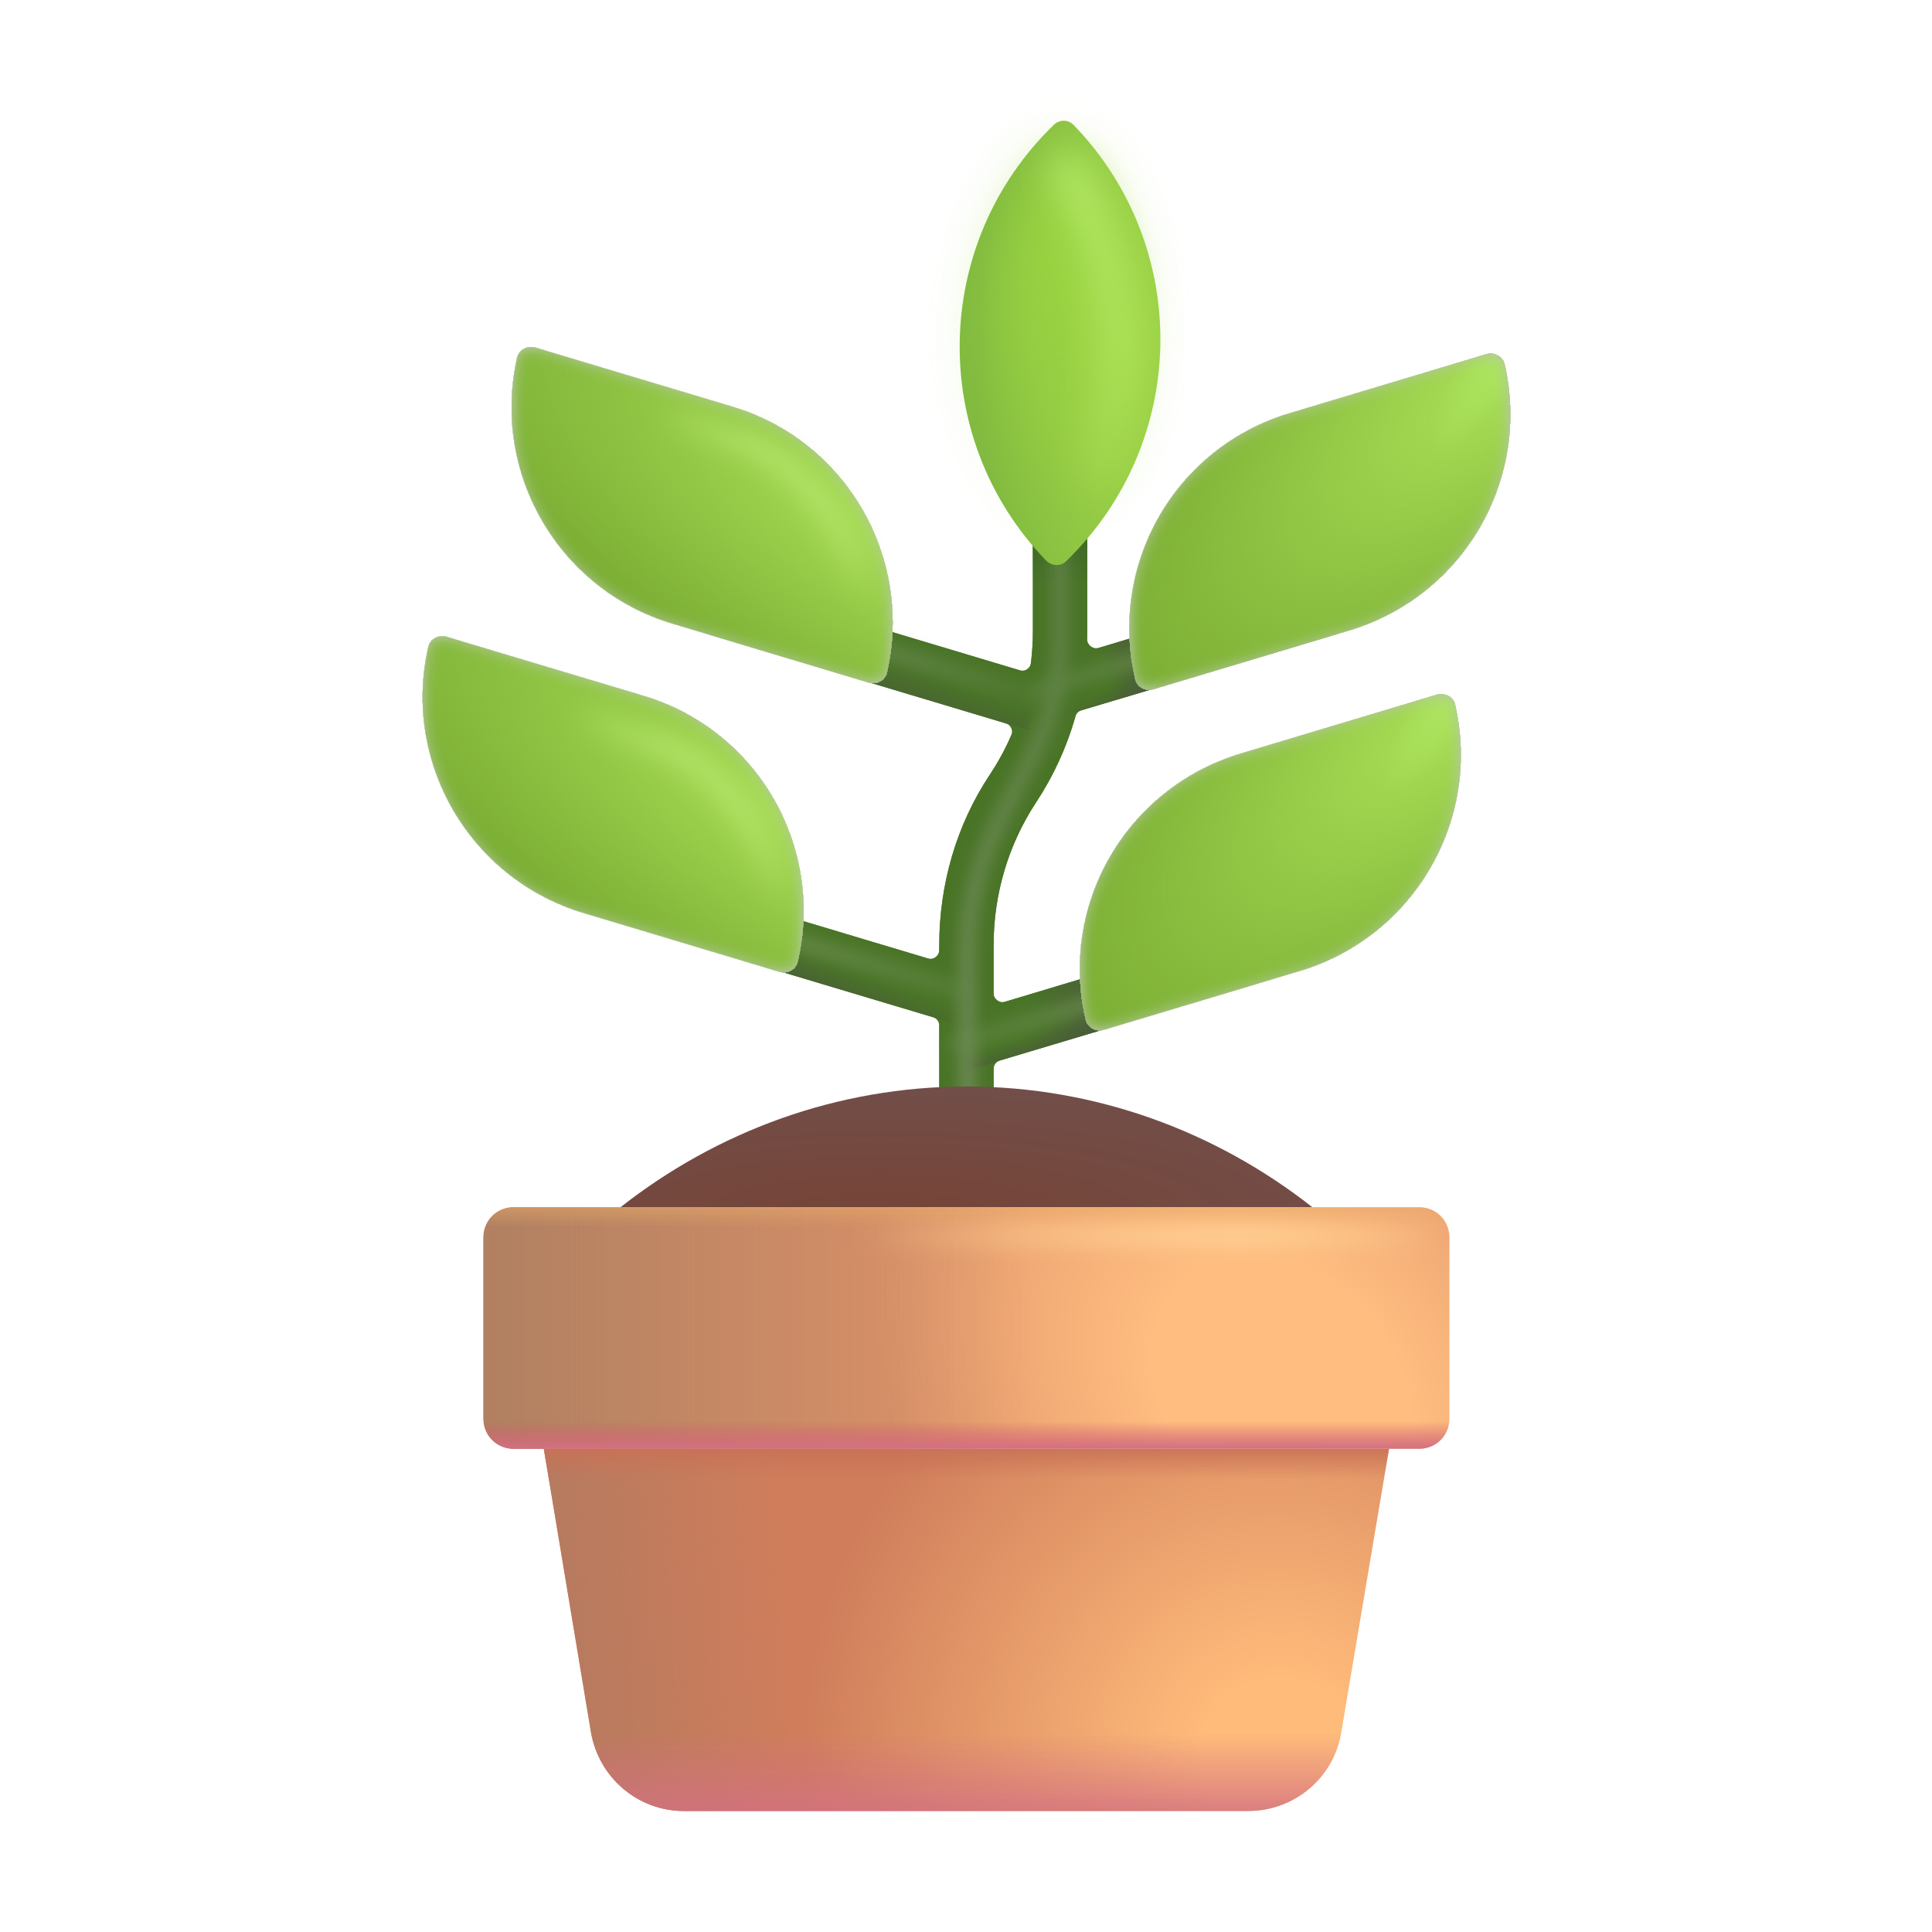
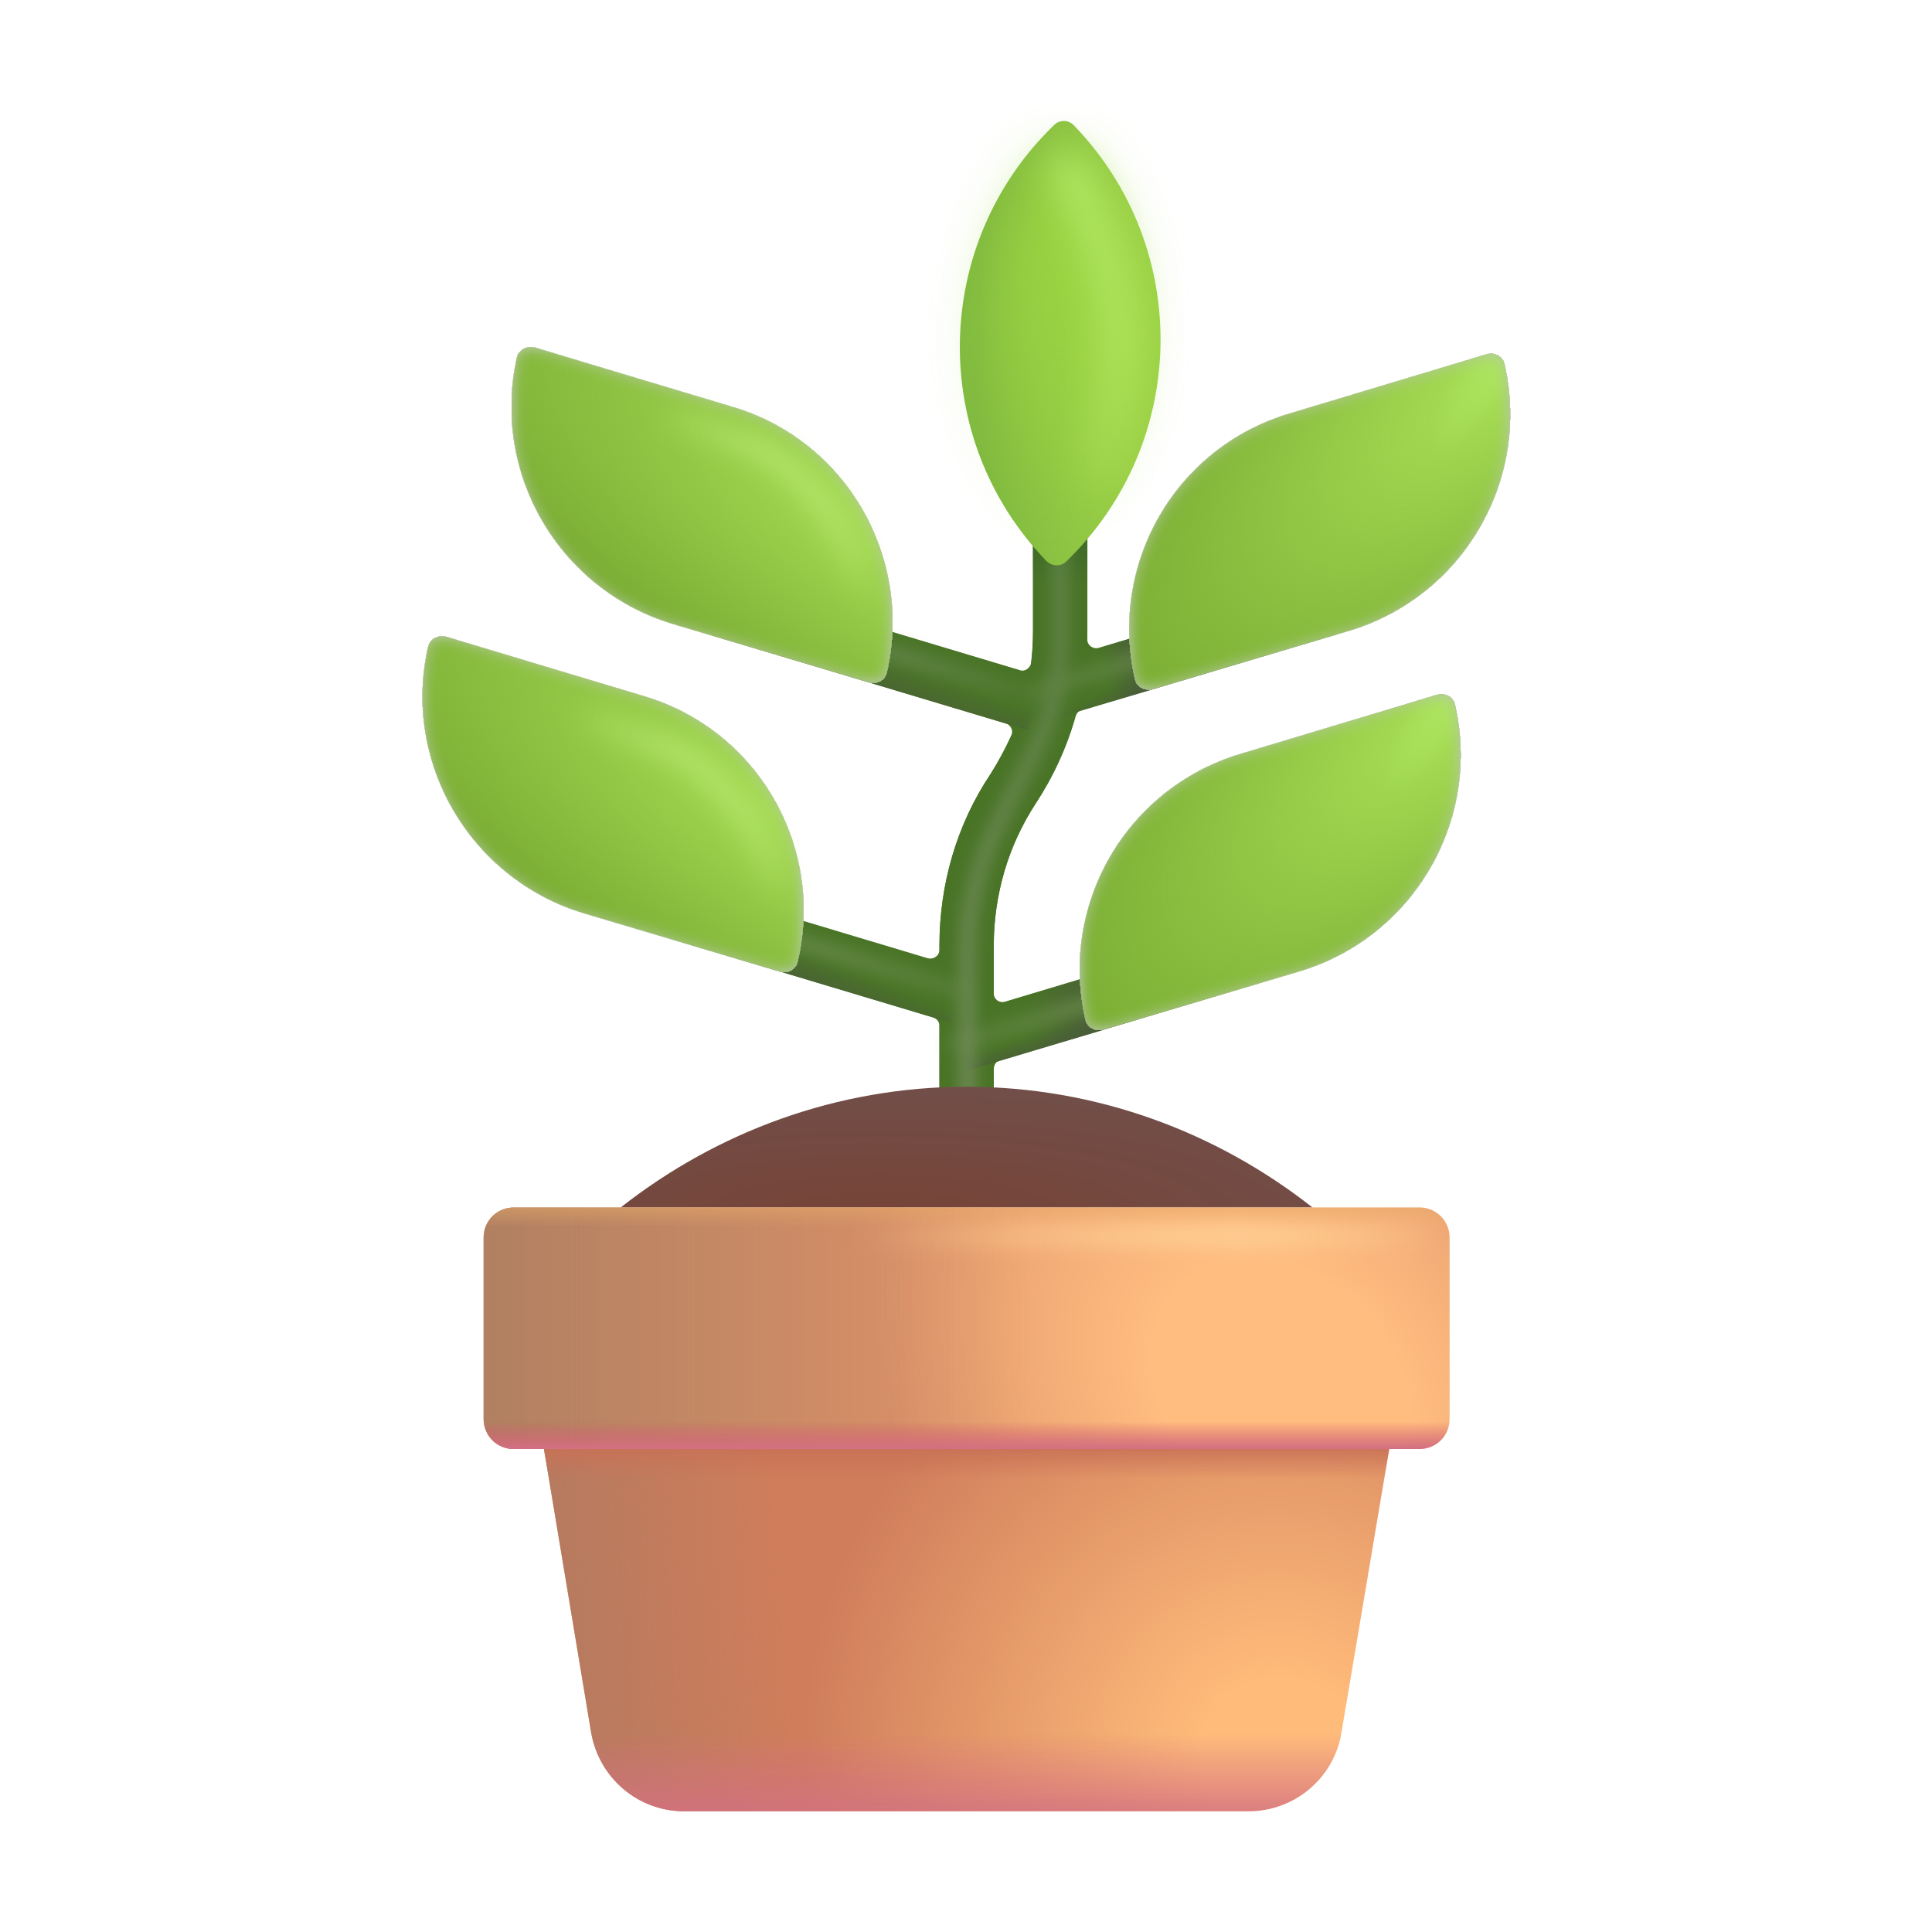
<svg xmlns="http://www.w3.org/2000/svg" width="32" height="32" viewBox="0 0 32 32" fill="none">
-   <path d="M16.008 19.236C15.758 19.236 15.557 19.036 15.557 18.786V16.991C15.557 16.925 15.514 16.866 15.451 16.847L11.301 15.604C11.222 15.58 11.177 15.497 11.2 15.417L11.375 14.835C11.399 14.756 11.482 14.711 11.561 14.735L15.364 15.874C15.461 15.903 15.557 15.831 15.557 15.73V15.656C15.557 14.656 15.838 13.666 16.398 12.826C16.535 12.619 16.653 12.402 16.75 12.177C16.785 12.097 16.741 12.005 16.657 11.98L11.901 10.554C11.821 10.53 11.776 10.447 11.8 10.367L11.975 9.785C11.998 9.706 12.082 9.661 12.162 9.685L16.887 11.102C16.974 11.128 17.064 11.071 17.075 10.981C17.097 10.805 17.108 10.626 17.108 10.446V8.496C17.108 8.413 17.175 8.346 17.258 8.346H17.858C17.94 8.346 18.008 8.413 18.008 8.496V10.446C18.008 10.49 18.007 10.533 18.006 10.576C18.003 10.681 18.103 10.76 18.203 10.73L21.734 9.674C21.813 9.651 21.897 9.696 21.92 9.775L22.095 10.358C22.118 10.437 22.073 10.521 21.994 10.544L17.914 11.764C17.864 11.779 17.826 11.819 17.812 11.869C17.669 12.372 17.45 12.852 17.157 13.296C16.698 13.996 16.457 14.816 16.457 15.656V16.447C16.457 16.547 16.554 16.62 16.651 16.591L20.444 15.454C20.523 15.431 20.607 15.476 20.63 15.555L20.805 16.137C20.828 16.217 20.783 16.3 20.704 16.324L16.564 17.564C16.501 17.583 16.457 17.642 16.457 17.708V18.786C16.457 19.036 16.258 19.236 16.008 19.236Z" fill="#497426" />
-   <path d="M16.008 19.236C15.758 19.236 15.557 19.036 15.557 18.786V15.656C15.557 14.656 15.838 13.666 16.398 12.826C16.867 12.116 17.108 11.296 17.108 10.446V8.346H18.008V10.446C18.008 11.466 17.718 12.446 17.157 13.296C16.698 13.996 16.457 14.816 16.457 15.656V18.786C16.457 19.036 16.258 19.236 16.008 19.236Z" fill="#497426" />
-   <path d="M16.008 19.236C15.758 19.236 15.557 19.036 15.557 18.786V15.656C15.557 14.656 15.838 13.666 16.398 12.826C16.867 12.116 17.108 11.296 17.108 10.446V8.346H18.008V10.446C18.008 11.466 17.718 12.446 17.157 13.296C16.698 13.996 16.457 14.816 16.457 15.656V18.786C16.457 19.036 16.258 19.236 16.008 19.236Z" fill="url(#paint0_linear_28327_7581)" />
-   <path d="M11.287 15.126L16.128 16.576" stroke="#497426" stroke-width="0.908" stroke-miterlimit="10" />
-   <path d="M11.287 15.126L16.128 16.576" stroke="url(#paint1_linear_28327_7581)" stroke-width="0.908" stroke-miterlimit="10" />
-   <path d="M11.887 10.076L17.157 11.656" stroke="#497426" stroke-width="0.908" stroke-miterlimit="10" />
-   <path d="M11.887 10.076L17.157 11.656" stroke="url(#paint2_linear_28327_7581)" stroke-width="0.908" stroke-miterlimit="10" />
-   <path d="M20.717 15.846L15.877 17.296" stroke="#497426" stroke-width="0.908" stroke-miterlimit="10" />
-   <path d="M20.717 15.846L15.877 17.296" stroke="url(#paint3_radial_28327_7581)" stroke-width="0.908" stroke-miterlimit="10" />
-   <path d="M20.717 15.846L15.877 17.296" stroke="url(#paint4_linear_28327_7581)" stroke-width="0.908" stroke-miterlimit="10" />
-   <path d="M22.007 10.066L17.257 11.486" stroke="#497426" stroke-width="0.908" stroke-miterlimit="10" />
-   <path d="M22.007 10.066L17.257 11.486" stroke="url(#paint5_linear_28327_7581)" stroke-width="0.908" stroke-miterlimit="10" />
-   <path d="M22.007 10.066L17.257 11.486" stroke="url(#paint6_linear_28327_7581)" stroke-width="0.908" stroke-miterlimit="10" />
+   <path d="M16.01 19.24C15.76 19.24 15.56 19.04 15.56 18.79V16.99C15.56 16.92 15.51 16.87 15.45 16.85L11.3 15.6C11.22 15.58 11.18 15.5 11.2 15.42L11.37 14.84C11.4 14.76 11.48 14.71 11.56 14.73L15.36 15.87C15.46 15.9 15.56 15.83 15.56 15.73V15.66C15.56 14.66 15.84 13.67 16.4 12.83C16.53 12.62 16.65 12.4 16.75 12.18C16.79 12.1 16.74 12.01 16.66 11.98L11.9 10.55C11.82 10.53 11.78 10.45 11.8 10.37L11.97 9.79C12 9.71 12.08 9.66 12.16 9.68L16.89 11.1C16.97 11.13 17.06 11.07 17.08 10.98C17.1 10.8 17.11 10.63 17.11 10.45V8.5C17.11 8.41 17.17 8.35 17.26 8.35H17.86C17.94 8.35 18.01 8.41 18.01 8.5V10.45C18.01 10.49 18.01 10.53 18.01 10.58C18 10.68 18.1 10.76 18.2 10.73L21.73 9.67C21.81 9.65 21.9 9.7 21.92 9.78L22.09 10.36C22.12 10.44 22.07 10.52 21.99 10.54L17.91 11.76C17.86 11.78 17.83 11.82 17.81 11.87C17.67 12.37 17.45 12.85 17.16 13.3C16.7 14 16.46 14.82 16.46 15.66V16.45C16.46 16.55 16.55 16.62 16.65 16.59L20.44 15.45C20.52 15.43 20.61 15.48 20.63 15.56L20.8 16.14C20.83 16.22 20.78 16.3 20.7 16.32L16.56 17.56C16.5 17.58 16.46 17.64 16.46 17.71V18.79C16.46 19.04 16.26 19.24 16.01 19.24Z" fill="#497426" />
+   <path d="M16.01 19.24C15.76 19.24 15.56 19.04 15.56 18.79V15.66C15.56 14.66 15.84 13.67 16.4 12.83C16.87 12.12 17.11 11.3 17.11 10.45V8.35H18.01V10.45C18.01 11.47 17.72 12.45 17.16 13.3C16.7 14 16.46 14.82 16.46 15.66V18.79C16.46 19.04 16.26 19.24 16.01 19.24Z" fill="#497426" />
+   <path d="M16.01 19.24C15.76 19.24 15.56 19.04 15.56 18.79V15.66C15.56 14.66 15.84 13.67 16.4 12.83C16.87 12.12 17.11 11.3 17.11 10.45V8.35H18.01V10.45C18.01 11.47 17.72 12.45 17.16 13.3C16.7 14 16.46 14.82 16.46 15.66V18.79C16.46 19.04 16.26 19.24 16.01 19.24Z" fill="url(#paint0_linear_28327_7581)" />
+   <path d="M11.29 15.13L16.13 16.58" stroke="#497426" stroke-width="0.908" stroke-miterlimit="10" />
+   <path d="M11.29 15.13L16.13 16.58" stroke="url(#paint1_linear_28327_7581)" stroke-width="0.908" stroke-miterlimit="10" />
+   <path d="M11.89 10.08L17.16 11.66" stroke="#497426" stroke-width="0.908" stroke-miterlimit="10" />
+   <path d="M11.89 10.08L17.16 11.66" stroke="url(#paint2_linear_28327_7581)" stroke-width="0.908" stroke-miterlimit="10" />
+   <path d="M20.72 15.85L15.88 17.3" stroke="#497426" stroke-width="0.908" stroke-miterlimit="10" />
+   <path d="M20.72 15.85L15.88 17.3" stroke="url(#paint3_radial_28327_7581)" stroke-width="0.908" stroke-miterlimit="10" />
+   <path d="M20.72 15.85L15.88 17.3" stroke="url(#paint4_linear_28327_7581)" stroke-width="0.908" stroke-miterlimit="10" />
+   <path d="M22.01 10.07L17.26 11.49" stroke="#497426" stroke-width="0.908" stroke-miterlimit="10" />
+   <path d="M22.01 10.07L17.26 11.49" stroke="url(#paint5_linear_28327_7581)" stroke-width="0.908" stroke-miterlimit="10" />
+   <path d="M22.01 10.07L17.26 11.49" stroke="url(#paint6_linear_28327_7581)" stroke-width="0.908" stroke-miterlimit="10" />
  <g filter="url(#filter0_f_28327_7581)">
-     <path d="M14.602 10.766L17.312 11.578" stroke="url(#paint7_linear_28327_7581)" stroke-width="0.25" stroke-linecap="round" />
+     <path d="M14.6 10.77L17.31 11.58" stroke="url(#paint7_linear_28327_7581)" stroke-width="0.25" stroke-linecap="round" />
  </g>
  <g filter="url(#filter1_f_28327_7581)">
-     <path d="M13.184 15.594L15.895 16.406" stroke="url(#paint8_linear_28327_7581)" stroke-width="0.25" stroke-linecap="round" />
+     <path d="M13.18 15.59L15.9 16.41" stroke="url(#paint8_linear_28327_7581)" stroke-width="0.25" stroke-linecap="round" />
  </g>
  <g filter="url(#filter2_f_28327_7581)">
-     <path d="M18.513 16.484L15.802 17.296" stroke="url(#paint9_linear_28327_7581)" stroke-width="0.25" stroke-linecap="round" />
+     <path d="M18.51 16.48L15.8 17.3" stroke="url(#paint9_linear_28327_7581)" stroke-width="0.25" stroke-linecap="round" />
  </g>
  <g filter="url(#filter3_f_28327_7581)">
-     <path d="M19.868 10.624L17.157 11.436" stroke="url(#paint10_linear_28327_7581)" stroke-width="0.25" stroke-linecap="round" />
+     <path d="M19.87 10.62L17.16 11.44" stroke="url(#paint10_linear_28327_7581)" stroke-width="0.25" stroke-linecap="round" />
  </g>
  <g filter="url(#filter4_f_28327_7581)">
-     <path d="M17.558 8.986V10.648C17.558 11.274 17.411 11.891 17.129 12.45L16.556 13.584C16.204 14.282 16.02 15.054 16.02 15.836V18.392" stroke="url(#paint11_linear_28327_7581)" stroke-width="0.25" stroke-linecap="round" />
-   </g>
-   <path d="M21.738 19.996C20.148 18.746 18.157 17.996 16.008 17.996C13.857 17.996 11.867 18.746 10.277 19.996H21.738Z" fill="url(#paint12_radial_28327_7581)" />
-   <path d="M17.457 2.066C15.428 4.026 15.367 7.256 17.328 9.286C17.418 9.376 17.567 9.386 17.657 9.296C19.688 7.336 19.747 4.106 17.788 2.076C17.698 1.976 17.547 1.976 17.457 2.066Z" fill="url(#paint13_radial_28327_7581)" />
+     <path d="M17.56 8.99V10.65C17.56 11.27 17.41 11.89 17.13 12.45L16.56 13.58C16.2 14.28 16.02 15.05 16.02 15.84V18.39" stroke="url(#paint11_linear_28327_7581)" stroke-width="0.25" stroke-linecap="round" />
+   </g>
+   <path d="M21.74 20C20.15 18.75 18.16 18 16.01 18C13.86 18 11.87 18.75 10.28 20H21.74Z" fill="url(#paint12_radial_28327_7581)" />
+   <path d="M17.46 2.07C15.43 4.03 15.37 7.26 17.33 9.29C17.42 9.38 17.57 9.39 17.66 9.3C19.69 7.34 19.75 4.11 17.79 2.08C17.7 1.98 17.55 1.98 17.46 2.07Z" fill="url(#paint13_radial_28327_7581)" />
  <g filter="url(#filter5_f_28327_7581)">
-     <path d="M17.488 2.721C16.086 4.326 16.045 6.97 17.399 8.632C17.461 8.706 17.564 8.714 17.627 8.641C19.029 7.036 19.07 4.391 17.716 2.729C17.654 2.648 17.551 2.648 17.488 2.721Z" fill="url(#paint14_linear_28327_7581)" />
+     <path d="M17.49 2.72C16.09 4.33 16.04 6.97 17.4 8.63C17.46 8.71 17.56 8.71 17.63 8.64C19.03 7.04 19.07 4.39 17.72 2.73C17.65 2.65 17.55 2.65 17.49 2.72Z" fill="url(#paint14_linear_28327_7581)" />
  </g>
  <g filter="url(#filter6_i_28327_7581)">
-     <path d="M10.658 11.526L7.397 10.548C7.265 10.508 7.124 10.584 7.094 10.718C6.66 12.613 7.768 14.541 9.647 15.116L12.909 16.095C13.041 16.134 13.181 16.06 13.212 15.926C13.655 14.03 12.547 12.092 10.658 11.526Z" fill="#7AAD33" />
-     <path d="M10.658 11.526L7.397 10.548C7.265 10.508 7.124 10.584 7.094 10.718C6.66 12.613 7.768 14.541 9.647 15.116L12.909 16.095C13.041 16.134 13.181 16.06 13.212 15.926C13.655 14.03 12.547 12.092 10.658 11.526Z" fill="url(#paint15_radial_28327_7581)" />
+     <path d="M10.66 11.53L7.4 10.55C7.26 10.51 7.12 10.58 7.09 10.72C6.66 12.61 7.77 14.54 9.65 15.12L12.91 16.09C13.04 16.13 13.18 16.06 13.21 15.93C13.66 14.03 12.55 12.09 10.66 11.53Z" fill="#7AAD33" />
+     <path d="M10.66 11.53L7.4 10.55C7.26 10.51 7.12 10.58 7.09 10.72C6.66 12.61 7.77 14.54 9.65 15.12L12.91 16.09C13.04 16.13 13.18 16.06 13.21 15.93C13.66 14.03 12.55 12.09 10.66 11.53Z" fill="url(#paint15_radial_28327_7581)" />
  </g>
  <g filter="url(#filter7_i_28327_7581)">
-     <path d="M12.127 6.736L8.868 5.758C8.735 5.719 8.595 5.795 8.564 5.93C8.14 7.824 9.238 9.751 11.127 10.326L14.388 11.304C14.52 11.344 14.661 11.269 14.691 11.134C15.124 9.239 14.017 7.302 12.127 6.736Z" fill="#7AAD33" />
-     <path d="M12.127 6.736L8.868 5.758C8.735 5.719 8.595 5.795 8.564 5.93C8.14 7.824 9.238 9.751 11.127 10.326L14.388 11.304C14.52 11.344 14.661 11.269 14.691 11.134C15.124 9.239 14.017 7.302 12.127 6.736Z" fill="url(#paint16_radial_28327_7581)" />
+     <path d="M12.13 6.74L8.87 5.76C8.74 5.72 8.59 5.79 8.56 5.93C8.14 7.82 9.24 9.75 11.13 10.33L14.39 11.3C14.52 11.34 14.66 11.27 14.69 11.13C15.12 9.24 14.02 7.3 12.13 6.74Z" fill="#7AAD33" />
+     <path d="M12.13 6.74L8.87 5.76C8.74 5.72 8.59 5.79 8.56 5.93C8.14 7.82 9.24 9.75 11.13 10.33L14.39 11.3C14.52 11.34 14.66 11.27 14.69 11.13C15.12 9.24 14.02 7.3 12.13 6.74Z" fill="url(#paint16_radial_28327_7581)" />
  </g>
  <g filter="url(#filter8_i_28327_7581)">
-     <path d="M20.538 12.486L23.798 11.508C23.93 11.469 24.071 11.544 24.101 11.678C24.535 13.573 23.427 15.501 21.547 16.076L18.286 17.055C18.154 17.094 18.014 17.02 17.983 16.886C17.54 14.99 18.648 13.062 20.538 12.486Z" fill="#7AAD33" />
-     <path d="M20.538 12.486L23.798 11.508C23.93 11.469 24.071 11.544 24.101 11.678C24.535 13.573 23.427 15.501 21.547 16.076L18.286 17.055C18.154 17.094 18.014 17.02 17.983 16.886C17.54 14.99 18.648 13.062 20.538 12.486Z" fill="url(#paint17_radial_28327_7581)" />
-     <path d="M20.538 12.486L23.798 11.508C23.93 11.469 24.071 11.544 24.101 11.678C24.535 13.573 23.427 15.501 21.547 16.076L18.286 17.055C18.154 17.094 18.014 17.02 17.983 16.886C17.54 14.99 18.648 13.062 20.538 12.486Z" fill="url(#paint18_radial_28327_7581)" />
+     <path d="M20.54 12.49L23.8 11.51C23.93 11.47 24.07 11.54 24.1 11.68C24.53 13.57 23.43 15.5 21.55 16.08L18.29 17.05C18.15 17.09 18.01 17.02 17.98 16.89C17.54 14.99 18.65 13.06 20.54 12.49Z" fill="#7AAD33" />
+     <path d="M20.54 12.49L23.8 11.51C23.93 11.47 24.07 11.54 24.1 11.68C24.53 13.57 23.43 15.5 21.55 16.08L18.29 17.05C18.15 17.09 18.01 17.02 17.98 16.89C17.54 14.99 18.65 13.06 20.54 12.49Z" fill="url(#paint17_radial_28327_7581)" />
+     <path d="M20.54 12.49L23.8 11.51C23.93 11.47 24.07 11.54 24.1 11.68C24.53 13.57 23.43 15.5 21.55 16.08L18.29 17.05C18.15 17.09 18.01 17.02 17.98 16.89C17.54 14.99 18.65 13.06 20.54 12.49Z" fill="url(#paint18_radial_28327_7581)" />
  </g>
  <g filter="url(#filter9_i_28327_7581)">
-     <path d="M21.358 6.846L24.618 5.868C24.75 5.829 24.891 5.904 24.921 6.038C25.355 7.933 24.247 9.861 22.367 10.436L19.106 11.415C18.974 11.454 18.834 11.38 18.803 11.245C18.36 9.341 19.467 7.412 21.358 6.846Z" fill="#7AAD33" />
-     <path d="M21.358 6.846L24.618 5.868C24.75 5.829 24.891 5.904 24.921 6.038C25.355 7.933 24.247 9.861 22.367 10.436L19.106 11.415C18.974 11.454 18.834 11.38 18.803 11.245C18.36 9.341 19.467 7.412 21.358 6.846Z" fill="url(#paint19_radial_28327_7581)" />
-     <path d="M21.358 6.846L24.618 5.868C24.75 5.829 24.891 5.904 24.921 6.038C25.355 7.933 24.247 9.861 22.367 10.436L19.106 11.415C18.974 11.454 18.834 11.38 18.803 11.245C18.36 9.341 19.467 7.412 21.358 6.846Z" fill="url(#paint20_radial_28327_7581)" />
-   </g>
-   <path d="M9.007 23.996L9.787 28.686C9.917 29.446 10.567 29.996 11.327 29.996H20.677C21.437 29.996 22.097 29.446 22.217 28.686L23.007 23.996H9.007Z" fill="url(#paint21_radial_28327_7581)" />
-   <path d="M9.007 23.996L9.787 28.686C9.917 29.446 10.567 29.996 11.327 29.996H20.677C21.437 29.996 22.097 29.446 22.217 28.686L23.007 23.996H9.007Z" fill="url(#paint22_linear_28327_7581)" />
-   <path d="M9.007 23.996L9.787 28.686C9.917 29.446 10.567 29.996 11.327 29.996H20.677C21.437 29.996 22.097 29.446 22.217 28.686L23.007 23.996H9.007Z" fill="url(#paint23_linear_28327_7581)" />
-   <path d="M9.007 23.996L9.787 28.686C9.917 29.446 10.567 29.996 11.327 29.996H20.677C21.437 29.996 22.097 29.446 22.217 28.686L23.007 23.996H9.007Z" fill="url(#paint24_linear_28327_7581)" />
-   <path d="M23.507 23.996H8.507C8.227 23.996 8.007 23.776 8.007 23.496V20.496C8.007 20.216 8.227 19.996 8.507 19.996H23.507C23.787 19.996 24.007 20.216 24.007 20.496V23.496C24.007 23.776 23.787 23.996 23.507 23.996Z" fill="url(#paint25_radial_28327_7581)" />
-   <path d="M23.507 23.996H8.507C8.227 23.996 8.007 23.776 8.007 23.496V20.496C8.007 20.216 8.227 19.996 8.507 19.996H23.507C23.787 19.996 24.007 20.216 24.007 20.496V23.496C24.007 23.776 23.787 23.996 23.507 23.996Z" fill="url(#paint26_linear_28327_7581)" />
-   <path d="M23.507 23.996H8.507C8.227 23.996 8.007 23.776 8.007 23.496V20.496C8.007 20.216 8.227 19.996 8.507 19.996H23.507C23.787 19.996 24.007 20.216 24.007 20.496V23.496C24.007 23.776 23.787 23.996 23.507 23.996Z" fill="url(#paint27_linear_28327_7581)" />
-   <path d="M23.507 23.996H8.507C8.227 23.996 8.007 23.776 8.007 23.496V20.496C8.007 20.216 8.227 19.996 8.507 19.996H23.507C23.787 19.996 24.007 20.216 24.007 20.496V23.496C24.007 23.776 23.787 23.996 23.507 23.996Z" fill="url(#paint28_linear_28327_7581)" />
+     <path d="M21.36 6.85L24.62 5.87C24.75 5.83 24.89 5.9 24.92 6.04C25.35 7.93 24.25 9.86 22.37 10.44L19.11 11.41C18.97 11.45 18.83 11.38 18.8 11.25C18.36 9.34 19.47 7.41 21.36 6.85Z" fill="#7AAD33" />
+     <path d="M21.36 6.85L24.62 5.87C24.75 5.83 24.89 5.9 24.92 6.04C25.35 7.93 24.25 9.86 22.37 10.44L19.11 11.41C18.97 11.45 18.83 11.38 18.8 11.25C18.36 9.34 19.47 7.41 21.36 6.85Z" fill="url(#paint19_radial_28327_7581)" />
+     <path d="M21.36 6.85L24.62 5.87C24.75 5.83 24.89 5.9 24.92 6.04C25.35 7.93 24.25 9.86 22.37 10.44L19.11 11.41C18.97 11.45 18.83 11.38 18.8 11.25C18.36 9.34 19.47 7.41 21.36 6.85Z" fill="url(#paint20_radial_28327_7581)" />
+   </g>
+   <path d="M9.01 24L9.79 28.69C9.92 29.45 10.57 30 11.33 30H20.68C21.44 30 22.1 29.45 22.22 28.69L23.01 24H9.01Z" fill="url(#paint21_radial_28327_7581)" />
+   <path d="M9.01 24L9.79 28.69C9.92 29.45 10.57 30 11.33 30H20.68C21.44 30 22.1 29.45 22.22 28.69L23.01 24H9.01Z" fill="url(#paint22_linear_28327_7581)" />
+   <path d="M9.01 24L9.79 28.69C9.92 29.45 10.57 30 11.33 30H20.68C21.44 30 22.1 29.45 22.22 28.69L23.01 24H9.01Z" fill="url(#paint23_linear_28327_7581)" />
+   <path d="M9.01 24L9.79 28.69C9.92 29.45 10.57 30 11.33 30H20.68C21.44 30 22.1 29.45 22.22 28.69L23.01 24H9.01Z" fill="url(#paint24_linear_28327_7581)" />
+   <path d="M23.51 24H8.51C8.23 24 8.01 23.78 8.01 23.5V20.5C8.01 20.22 8.23 20 8.51 20H23.51C23.79 20 24.01 20.22 24.01 20.5V23.5C24.01 23.78 23.79 24 23.51 24Z" fill="url(#paint25_radial_28327_7581)" />
+   <path d="M23.51 24H8.51C8.23 24 8.01 23.78 8.01 23.5V20.5C8.01 20.22 8.23 20 8.51 20H23.51C23.79 20 24.01 20.22 24.01 20.5V23.5C24.01 23.78 23.79 24 23.51 24Z" fill="url(#paint26_linear_28327_7581)" />
+   <path d="M23.51 24H8.51C8.23 24 8.01 23.78 8.01 23.5V20.5C8.01 20.22 8.23 20 8.51 20H23.51C23.79 20 24.01 20.22 24.01 20.5V23.5C24.01 23.78 23.79 24 23.51 24Z" fill="url(#paint27_linear_28327_7581)" />
+   <path d="M23.51 24H8.51C8.23 24 8.01 23.78 8.01 23.5V20.5C8.01 20.22 8.23 20 8.51 20H23.51C23.79 20 24.01 20.22 24.01 20.5V23.5C24.01 23.78 23.79 24 23.51 24Z" fill="url(#paint28_linear_28327_7581)" />
  <g filter="url(#filter10_f_28327_7581)">
-     <path d="M11.052 20.472H23.463" stroke="url(#paint29_linear_28327_7581)" stroke-width="0.4" stroke-linecap="round" />
+     <path d="M11.05 20.47H23.46" stroke="url(#paint29_linear_28327_7581)" stroke-width="0.4" stroke-linecap="round" />
  </g>
  <g filter="url(#filter11_f_28327_7581)">
-     <path d="M17.682 2.799C18.157 3.609 18.927 5.384 18.186 7.858" stroke="url(#paint30_linear_28327_7581)" stroke-width="0.5" stroke-linecap="round" />
+     <path d="M17.68 2.8C18.16 3.61 18.93 5.38 18.19 7.86" stroke="url(#paint30_linear_28327_7581)" stroke-width="0.5" stroke-linecap="round" />
  </g>
  <g filter="url(#filter12_f_28327_7581)">
-     <path d="M11.156 6.953L12.262 7.329C12.534 7.422 12.801 7.538 13.022 7.723C13.514 8.134 14.14 8.879 14.219 9.828" stroke="url(#paint31_radial_28327_7581)" stroke-width="0.4" stroke-linecap="round" />
+     <path d="M11.16 6.95L12.26 7.33C12.53 7.42 12.8 7.54 13.02 7.72C13.51 8.13 14.14 8.88 14.22 9.83" stroke="url(#paint31_radial_28327_7581)" stroke-width="0.4" stroke-linecap="round" />
  </g>
  <g filter="url(#filter13_f_28327_7581)">
-     <path d="M9.756 11.954L10.862 12.33C11.134 12.423 11.401 12.539 11.622 12.723C12.114 13.135 12.74 13.88 12.819 14.829" stroke="url(#paint32_radial_28327_7581)" stroke-width="0.4" stroke-linecap="round" />
+     <path d="M9.76 11.95L10.86 12.33C11.13 12.42 11.4 12.54 11.62 12.72C12.11 13.14 12.74 13.88 12.82 14.83" stroke="url(#paint32_radial_28327_7581)" stroke-width="0.4" stroke-linecap="round" />
  </g>
  <defs>
    <filter id="filter0_f_28327_7581" x="14.226" y="10.391" width="3.461" height="1.562" filterUnits="userSpaceOnUse" color-interpolation-filters="sRGB">
      <feFlood flood-opacity="0" result="BackgroundImageFix" />
      <feBlend mode="normal" in="SourceGraphic" in2="BackgroundImageFix" result="shape" />
      <feGaussianBlur stdDeviation="0.125" result="effect1_foregroundBlur_28327_7581" />
    </filter>
    <filter id="filter1_f_28327_7581" x="12.809" y="15.219" width="3.461" height="1.562" filterUnits="userSpaceOnUse" color-interpolation-filters="sRGB">
      <feFlood flood-opacity="0" result="BackgroundImageFix" />
      <feBlend mode="normal" in="SourceGraphic" in2="BackgroundImageFix" result="shape" />
      <feGaussianBlur stdDeviation="0.125" result="effect1_foregroundBlur_28327_7581" />
    </filter>
    <filter id="filter2_f_28327_7581" x="15.427" y="16.109" width="3.461" height="1.562" filterUnits="userSpaceOnUse" color-interpolation-filters="sRGB">
      <feFlood flood-opacity="0" result="BackgroundImageFix" />
      <feBlend mode="normal" in="SourceGraphic" in2="BackgroundImageFix" result="shape" />
      <feGaussianBlur stdDeviation="0.125" result="effect1_foregroundBlur_28327_7581" />
    </filter>
    <filter id="filter3_f_28327_7581" x="16.782" y="10.249" width="3.461" height="1.562" filterUnits="userSpaceOnUse" color-interpolation-filters="sRGB">
      <feFlood flood-opacity="0" result="BackgroundImageFix" />
      <feBlend mode="normal" in="SourceGraphic" in2="BackgroundImageFix" result="shape" />
      <feGaussianBlur stdDeviation="0.125" result="effect1_foregroundBlur_28327_7581" />
    </filter>
    <filter id="filter4_f_28327_7581" x="15.645" y="8.611" width="2.287" height="10.156" filterUnits="userSpaceOnUse" color-interpolation-filters="sRGB">
      <feFlood flood-opacity="0" result="BackgroundImageFix" />
      <feBlend mode="normal" in="SourceGraphic" in2="BackgroundImageFix" result="shape" />
      <feGaussianBlur stdDeviation="0.125" result="effect1_foregroundBlur_28327_7581" />
    </filter>
    <filter id="filter5_f_28327_7581" x="15.409" y="1.667" width="4.296" height="8.025" filterUnits="userSpaceOnUse" color-interpolation-filters="sRGB">
      <feFlood flood-opacity="0" result="BackgroundImageFix" />
      <feBlend mode="normal" in="SourceGraphic" in2="BackgroundImageFix" result="shape" />
      <feGaussianBlur stdDeviation="0.5" result="effect1_foregroundBlur_28327_7581" />
    </filter>
    <filter id="filter6_i_28327_7581" x="7" y="10.538" width="6.309" height="5.568" filterUnits="userSpaceOnUse" color-interpolation-filters="sRGB">
      <feFlood flood-opacity="0" result="BackgroundImageFix" />
      <feBlend mode="normal" in="SourceGraphic" in2="BackgroundImageFix" result="shape" />
      <feColorMatrix in="SourceAlpha" type="matrix" values="0 0 0 0 0 0 0 0 0 0 0 0 0 0 0 0 0 0 127 0" result="hardAlpha" />
      <feOffset />
      <feGaussianBlur stdDeviation="0.125" />
      <feComposite in2="hardAlpha" operator="arithmetic" k2="-1" k3="1" />
      <feColorMatrix type="matrix" values="0 0 0 0 0.714 0 0 0 0 0.784 0 0 0 0 0.647 0 0 0 1 0" />
      <feBlend mode="normal" in2="shape" result="effect1_innerShadow_28327_7581" />
    </filter>
    <filter id="filter7_i_28327_7581" x="8.474" y="5.748" width="6.311" height="5.567" filterUnits="userSpaceOnUse" color-interpolation-filters="sRGB">
      <feFlood flood-opacity="0" result="BackgroundImageFix" />
      <feBlend mode="normal" in="SourceGraphic" in2="BackgroundImageFix" result="shape" />
      <feColorMatrix in="SourceAlpha" type="matrix" values="0 0 0 0 0 0 0 0 0 0 0 0 0 0 0 0 0 0 127 0" result="hardAlpha" />
      <feOffset />
      <feGaussianBlur stdDeviation="0.125" />
      <feComposite in2="hardAlpha" operator="arithmetic" k2="-1" k3="1" />
      <feColorMatrix type="matrix" values="0 0 0 0 0.714 0 0 0 0 0.784 0 0 0 0 0.647 0 0 0 1 0" />
      <feBlend mode="normal" in2="shape" result="effect1_innerShadow_28327_7581" />
    </filter>
    <filter id="filter8_i_28327_7581" x="17.886" y="11.498" width="6.309" height="5.568" filterUnits="userSpaceOnUse" color-interpolation-filters="sRGB">
      <feFlood flood-opacity="0" result="BackgroundImageFix" />
      <feBlend mode="normal" in="SourceGraphic" in2="BackgroundImageFix" result="shape" />
      <feColorMatrix in="SourceAlpha" type="matrix" values="0 0 0 0 0 0 0 0 0 0 0 0 0 0 0 0 0 0 127 0" result="hardAlpha" />
      <feOffset />
      <feGaussianBlur stdDeviation="0.125" />
      <feComposite in2="hardAlpha" operator="arithmetic" k2="-1" k3="1" />
      <feColorMatrix type="matrix" values="0 0 0 0 0.714 0 0 0 0 0.784 0 0 0 0 0.647 0 0 0 1 0" />
      <feBlend mode="normal" in2="shape" result="effect1_innerShadow_28327_7581" />
    </filter>
    <filter id="filter9_i_28327_7581" x="18.706" y="5.858" width="6.309" height="5.568" filterUnits="userSpaceOnUse" color-interpolation-filters="sRGB">
      <feFlood flood-opacity="0" result="BackgroundImageFix" />
      <feBlend mode="normal" in="SourceGraphic" in2="BackgroundImageFix" result="shape" />
      <feColorMatrix in="SourceAlpha" type="matrix" values="0 0 0 0 0 0 0 0 0 0 0 0 0 0 0 0 0 0 127 0" result="hardAlpha" />
      <feOffset />
      <feGaussianBlur stdDeviation="0.125" />
      <feComposite in2="hardAlpha" operator="arithmetic" k2="-1" k3="1" />
      <feColorMatrix type="matrix" values="0 0 0 0 0.714 0 0 0 0 0.784 0 0 0 0 0.647 0 0 0 1 0" />
      <feBlend mode="normal" in2="shape" result="effect1_innerShadow_28327_7581" />
    </filter>
    <filter id="filter10_f_28327_7581" x="10.552" y="19.972" width="13.411" height="1" filterUnits="userSpaceOnUse" color-interpolation-filters="sRGB">
      <feFlood flood-opacity="0" result="BackgroundImageFix" />
      <feBlend mode="normal" in="SourceGraphic" in2="BackgroundImageFix" result="shape" />
      <feGaussianBlur stdDeviation="0.15" result="effect1_foregroundBlur_28327_7581" />
    </filter>
    <filter id="filter11_f_28327_7581" x="16.832" y="1.949" width="2.512" height="6.759" filterUnits="userSpaceOnUse" color-interpolation-filters="sRGB">
      <feFlood flood-opacity="0" result="BackgroundImageFix" />
      <feBlend mode="normal" in="SourceGraphic" in2="BackgroundImageFix" result="shape" />
      <feGaussianBlur stdDeviation="0.3" result="effect1_foregroundBlur_28327_7581" />
    </filter>
    <filter id="filter12_f_28327_7581" x="10.556" y="6.353" width="4.263" height="4.075" filterUnits="userSpaceOnUse" color-interpolation-filters="sRGB">
      <feFlood flood-opacity="0" result="BackgroundImageFix" />
      <feBlend mode="normal" in="SourceGraphic" in2="BackgroundImageFix" result="shape" />
      <feGaussianBlur stdDeviation="0.2" result="effect1_foregroundBlur_28327_7581" />
    </filter>
    <filter id="filter13_f_28327_7581" x="9.156" y="11.354" width="4.263" height="4.075" filterUnits="userSpaceOnUse" color-interpolation-filters="sRGB">
      <feFlood flood-opacity="0" result="BackgroundImageFix" />
      <feBlend mode="normal" in="SourceGraphic" in2="BackgroundImageFix" result="shape" />
      <feGaussianBlur stdDeviation="0.2" result="effect1_foregroundBlur_28327_7581" />
    </filter>
    <linearGradient id="paint0_linear_28327_7581" x1="17.134" y1="8.946" x2="17.134" y2="9.703" gradientUnits="userSpaceOnUse">
      <stop stop-color="#3F6928" />
      <stop offset="1" stop-color="#3F6928" stop-opacity="0" />
    </linearGradient>
    <linearGradient id="paint1_linear_28327_7581" x1="12.969" y1="16.309" x2="13.198" y2="15.721" gradientUnits="userSpaceOnUse">
      <stop stop-color="#4A5B3B" />
      <stop offset="1" stop-color="#4A5B3B" stop-opacity="0" />
    </linearGradient>
    <linearGradient id="paint2_linear_28327_7581" x1="13.826" y1="11.457" x2="14.104" y2="10.69" gradientUnits="userSpaceOnUse">
      <stop stop-color="#4A5B3B" />
      <stop offset="1" stop-color="#4A5B3B" stop-opacity="0" />
    </linearGradient>
    <radialGradient id="paint3_radial_28327_7581" cx="0" cy="0" r="1" gradientUnits="userSpaceOnUse" gradientTransform="translate(18.2974 16.9465) rotate(163.277) scale(1.2153 1.86926)">
      <stop stop-color="#4A5B3B" />
      <stop offset="1" stop-color="#4A5B3B" stop-opacity="0" />
    </radialGradient>
    <linearGradient id="paint4_linear_28327_7581" x1="17.393" y1="17.445" x2="17.273" y2="17.076" gradientUnits="userSpaceOnUse">
      <stop stop-color="#4A5B3B" />
      <stop offset="1" stop-color="#4A5B3B" stop-opacity="0" />
    </linearGradient>
    <linearGradient id="paint5_linear_28327_7581" x1="18.807" y1="11.636" x2="18.628" y2="11.271" gradientUnits="userSpaceOnUse">
      <stop stop-color="#4A5B3B" />
      <stop offset="1" stop-color="#4A5B3B" stop-opacity="0" />
    </linearGradient>
    <linearGradient id="paint6_linear_28327_7581" x1="19.076" y1="11.148" x2="18.349" y2="11.346" gradientUnits="userSpaceOnUse">
      <stop stop-color="#4A5B3B" />
      <stop offset="1" stop-color="#4A5B3B" stop-opacity="0" />
    </linearGradient>
    <linearGradient id="paint7_linear_28327_7581" x1="15.133" y1="10.898" x2="17.836" y2="11.828" gradientUnits="userSpaceOnUse">
      <stop stop-color="#608246" />
      <stop offset="1" stop-color="#608246" stop-opacity="0" />
    </linearGradient>
    <linearGradient id="paint8_linear_28327_7581" x1="13.716" y1="15.726" x2="18.05" y2="16.907" gradientUnits="userSpaceOnUse">
      <stop stop-color="#648746" />
      <stop offset="1" stop-color="#648746" stop-opacity="0" />
    </linearGradient>
    <linearGradient id="paint9_linear_28327_7581" x1="17.982" y1="16.616" x2="13.647" y2="17.797" gradientUnits="userSpaceOnUse">
      <stop stop-color="#648746" />
      <stop offset="1" stop-color="#648746" stop-opacity="0" />
    </linearGradient>
    <linearGradient id="paint10_linear_28327_7581" x1="19.337" y1="10.757" x2="15.003" y2="11.937" gradientUnits="userSpaceOnUse">
      <stop stop-color="#648746" />
      <stop offset="1" stop-color="#648746" stop-opacity="0" />
    </linearGradient>
    <linearGradient id="paint11_linear_28327_7581" x1="17.237" y1="10.766" x2="17.237" y2="19.236" gradientUnits="userSpaceOnUse">
      <stop stop-color="#608246" />
      <stop offset="1" stop-color="#728C5B" />
    </linearGradient>
    <radialGradient id="paint12_radial_28327_7581" cx="0" cy="0" r="1" gradientUnits="userSpaceOnUse" gradientTransform="translate(14.6005 20.2207) rotate(-90) scale(2.3759 9.50361)">
      <stop stop-color="#774336" />
      <stop offset="1" stop-color="#714F4A" />
    </radialGradient>
    <radialGradient id="paint13_radial_28327_7581" cx="0" cy="0" r="1" gradientUnits="userSpaceOnUse" gradientTransform="translate(18.6535 5.6795) rotate(180) scale(2.45976 6.95372)">
      <stop stop-color="#A5D949" />
      <stop offset="1" stop-color="#80B93F" />
    </radialGradient>
    <linearGradient id="paint14_linear_28327_7581" x1="17.558" y1="2.667" x2="17.558" y2="8.692" gradientUnits="userSpaceOnUse">
      <stop stop-color="#9CD740" />
      <stop offset="1" stop-color="#9CD740" stop-opacity="0" />
    </linearGradient>
    <radialGradient id="paint15_radial_28327_7581" cx="0" cy="0" r="1" gradientUnits="userSpaceOnUse" gradientTransform="translate(13.9931 13.79) rotate(-150.851) scale(9.94444 3.64933)">
      <stop stop-color="#AAE057" />
      <stop offset="1" stop-color="#AAE057" stop-opacity="0" />
    </radialGradient>
    <radialGradient id="paint16_radial_28327_7581" cx="0" cy="0" r="1" gradientUnits="userSpaceOnUse" gradientTransform="translate(15.4687 9) rotate(-150.858) scale(9.94659 3.64957)">
      <stop stop-color="#AAE057" />
      <stop offset="1" stop-color="#AAE057" stop-opacity="0" />
    </radialGradient>
    <radialGradient id="paint17_radial_28327_7581" cx="0" cy="0" r="1" gradientUnits="userSpaceOnUse" gradientTransform="translate(24.0086 11.8382) rotate(139.185) scale(8.09043 3.57458)">
      <stop stop-color="#AAE057" />
      <stop offset="1" stop-color="#AAE057" stop-opacity="0" />
    </radialGradient>
    <radialGradient id="paint18_radial_28327_7581" cx="0" cy="0" r="1" gradientUnits="userSpaceOnUse" gradientTransform="translate(24.195 11.2514) rotate(123.495) scale(2.26322 0.524389)">
      <stop stop-color="#ACE461" />
      <stop offset="1" stop-color="#ACE461" stop-opacity="0" />
    </radialGradient>
    <radialGradient id="paint19_radial_28327_7581" cx="0" cy="0" r="1" gradientUnits="userSpaceOnUse" gradientTransform="translate(24.8286 6.19834) rotate(139.185) scale(8.09043 3.57458)">
      <stop stop-color="#AAE057" />
      <stop offset="1" stop-color="#AAE057" stop-opacity="0" />
    </radialGradient>
    <radialGradient id="paint20_radial_28327_7581" cx="0" cy="0" r="1" gradientUnits="userSpaceOnUse" gradientTransform="translate(25.015 5.61151) rotate(123.495) scale(2.26322 0.524389)">
      <stop stop-color="#ACE461" />
      <stop offset="1" stop-color="#ACE461" stop-opacity="0" />
    </radialGradient>
    <radialGradient id="paint21_radial_28327_7581" cx="0" cy="0" r="1" gradientUnits="userSpaceOnUse" gradientTransform="translate(21.25 29.125) rotate(-140.346) scale(8.03669 7.80374)">
      <stop offset="0.171" stop-color="#FFBB7A" />
      <stop offset="1" stop-color="#CF7D5B" />
    </radialGradient>
    <linearGradient id="paint22_linear_28327_7581" x1="8.469" y1="27.281" x2="13.031" y2="26.996" gradientUnits="userSpaceOnUse">
      <stop stop-color="#B17A60" />
      <stop offset="1" stop-color="#B17A60" stop-opacity="0" />
    </linearGradient>
    <linearGradient id="paint23_linear_28327_7581" x1="16.007" y1="28.688" x2="16.007" y2="30.312" gradientUnits="userSpaceOnUse">
      <stop offset="0.011" stop-color="#D37082" stop-opacity="0" />
      <stop offset="1" stop-color="#D37082" />
    </linearGradient>
    <linearGradient id="paint24_linear_28327_7581" x1="16.007" y1="23.924" x2="16.007" y2="24.489" gradientUnits="userSpaceOnUse">
      <stop stop-color="#C87156" />
      <stop offset="1" stop-color="#C87156" stop-opacity="0" />
    </linearGradient>
    <radialGradient id="paint25_radial_28327_7581" cx="0" cy="0" r="1" gradientUnits="userSpaceOnUse" gradientTransform="translate(21.25 23.0625) rotate(-132.669) scale(7.73512 5.99093)">
      <stop offset="0.313" stop-color="#FFBD80" />
      <stop offset="1" stop-color="#E09369" />
    </radialGradient>
    <linearGradient id="paint26_linear_28327_7581" x1="7.5" y1="23.996" x2="17" y2="23.996" gradientUnits="userSpaceOnUse">
      <stop stop-color="#AE7F61" />
      <stop offset="1" stop-color="#AE7F61" stop-opacity="0" />
    </linearGradient>
    <linearGradient id="paint27_linear_28327_7581" x1="16.007" y1="23.547" x2="16.007" y2="23.996" gradientUnits="userSpaceOnUse">
      <stop stop-color="#D1556C" stop-opacity="0" />
      <stop offset="1" stop-color="#D37082" />
      <stop offset="1" stop-color="#D1556C" />
    </linearGradient>
    <linearGradient id="paint28_linear_28327_7581" x1="16.007" y1="19.675" x2="16.007" y2="20.317" gradientUnits="userSpaceOnUse">
      <stop stop-color="#E6AB68" />
      <stop offset="1" stop-color="#E6AB68" stop-opacity="0" />
    </linearGradient>
    <linearGradient id="paint29_linear_28327_7581" x1="24.132" y1="20.39" x2="11.583" y2="20.39" gradientUnits="userSpaceOnUse">
      <stop stop-color="#FCD08F" stop-opacity="0" />
      <stop offset="0.287" stop-color="#FFCD91" />
      <stop offset="0.795" stop-color="#FCD08F" stop-opacity="0" />
    </linearGradient>
    <linearGradient id="paint30_linear_28327_7581" x1="18.325" y1="2.533" x2="18.325" y2="9.577" gradientUnits="userSpaceOnUse">
      <stop stop-color="#B9EE6E" />
      <stop offset="1" stop-color="#B9EE6E" stop-opacity="0" />
    </linearGradient>
    <radialGradient id="paint31_radial_28327_7581" cx="0" cy="0" r="1" gradientUnits="userSpaceOnUse" gradientTransform="translate(13.3594 8.01563) rotate(131.285) scale(0.85253 151.88)">
      <stop stop-color="#B3E468" />
      <stop offset="1" stop-color="#B3E468" stop-opacity="0" />
    </radialGradient>
    <radialGradient id="paint32_radial_28327_7581" cx="0" cy="0" r="1" gradientUnits="userSpaceOnUse" gradientTransform="translate(11.9594 13.0164) rotate(131.285) scale(0.85253 151.88)">
      <stop stop-color="#B3E468" />
      <stop offset="1" stop-color="#B3E468" stop-opacity="0" />
    </radialGradient>
  </defs>
</svg>
